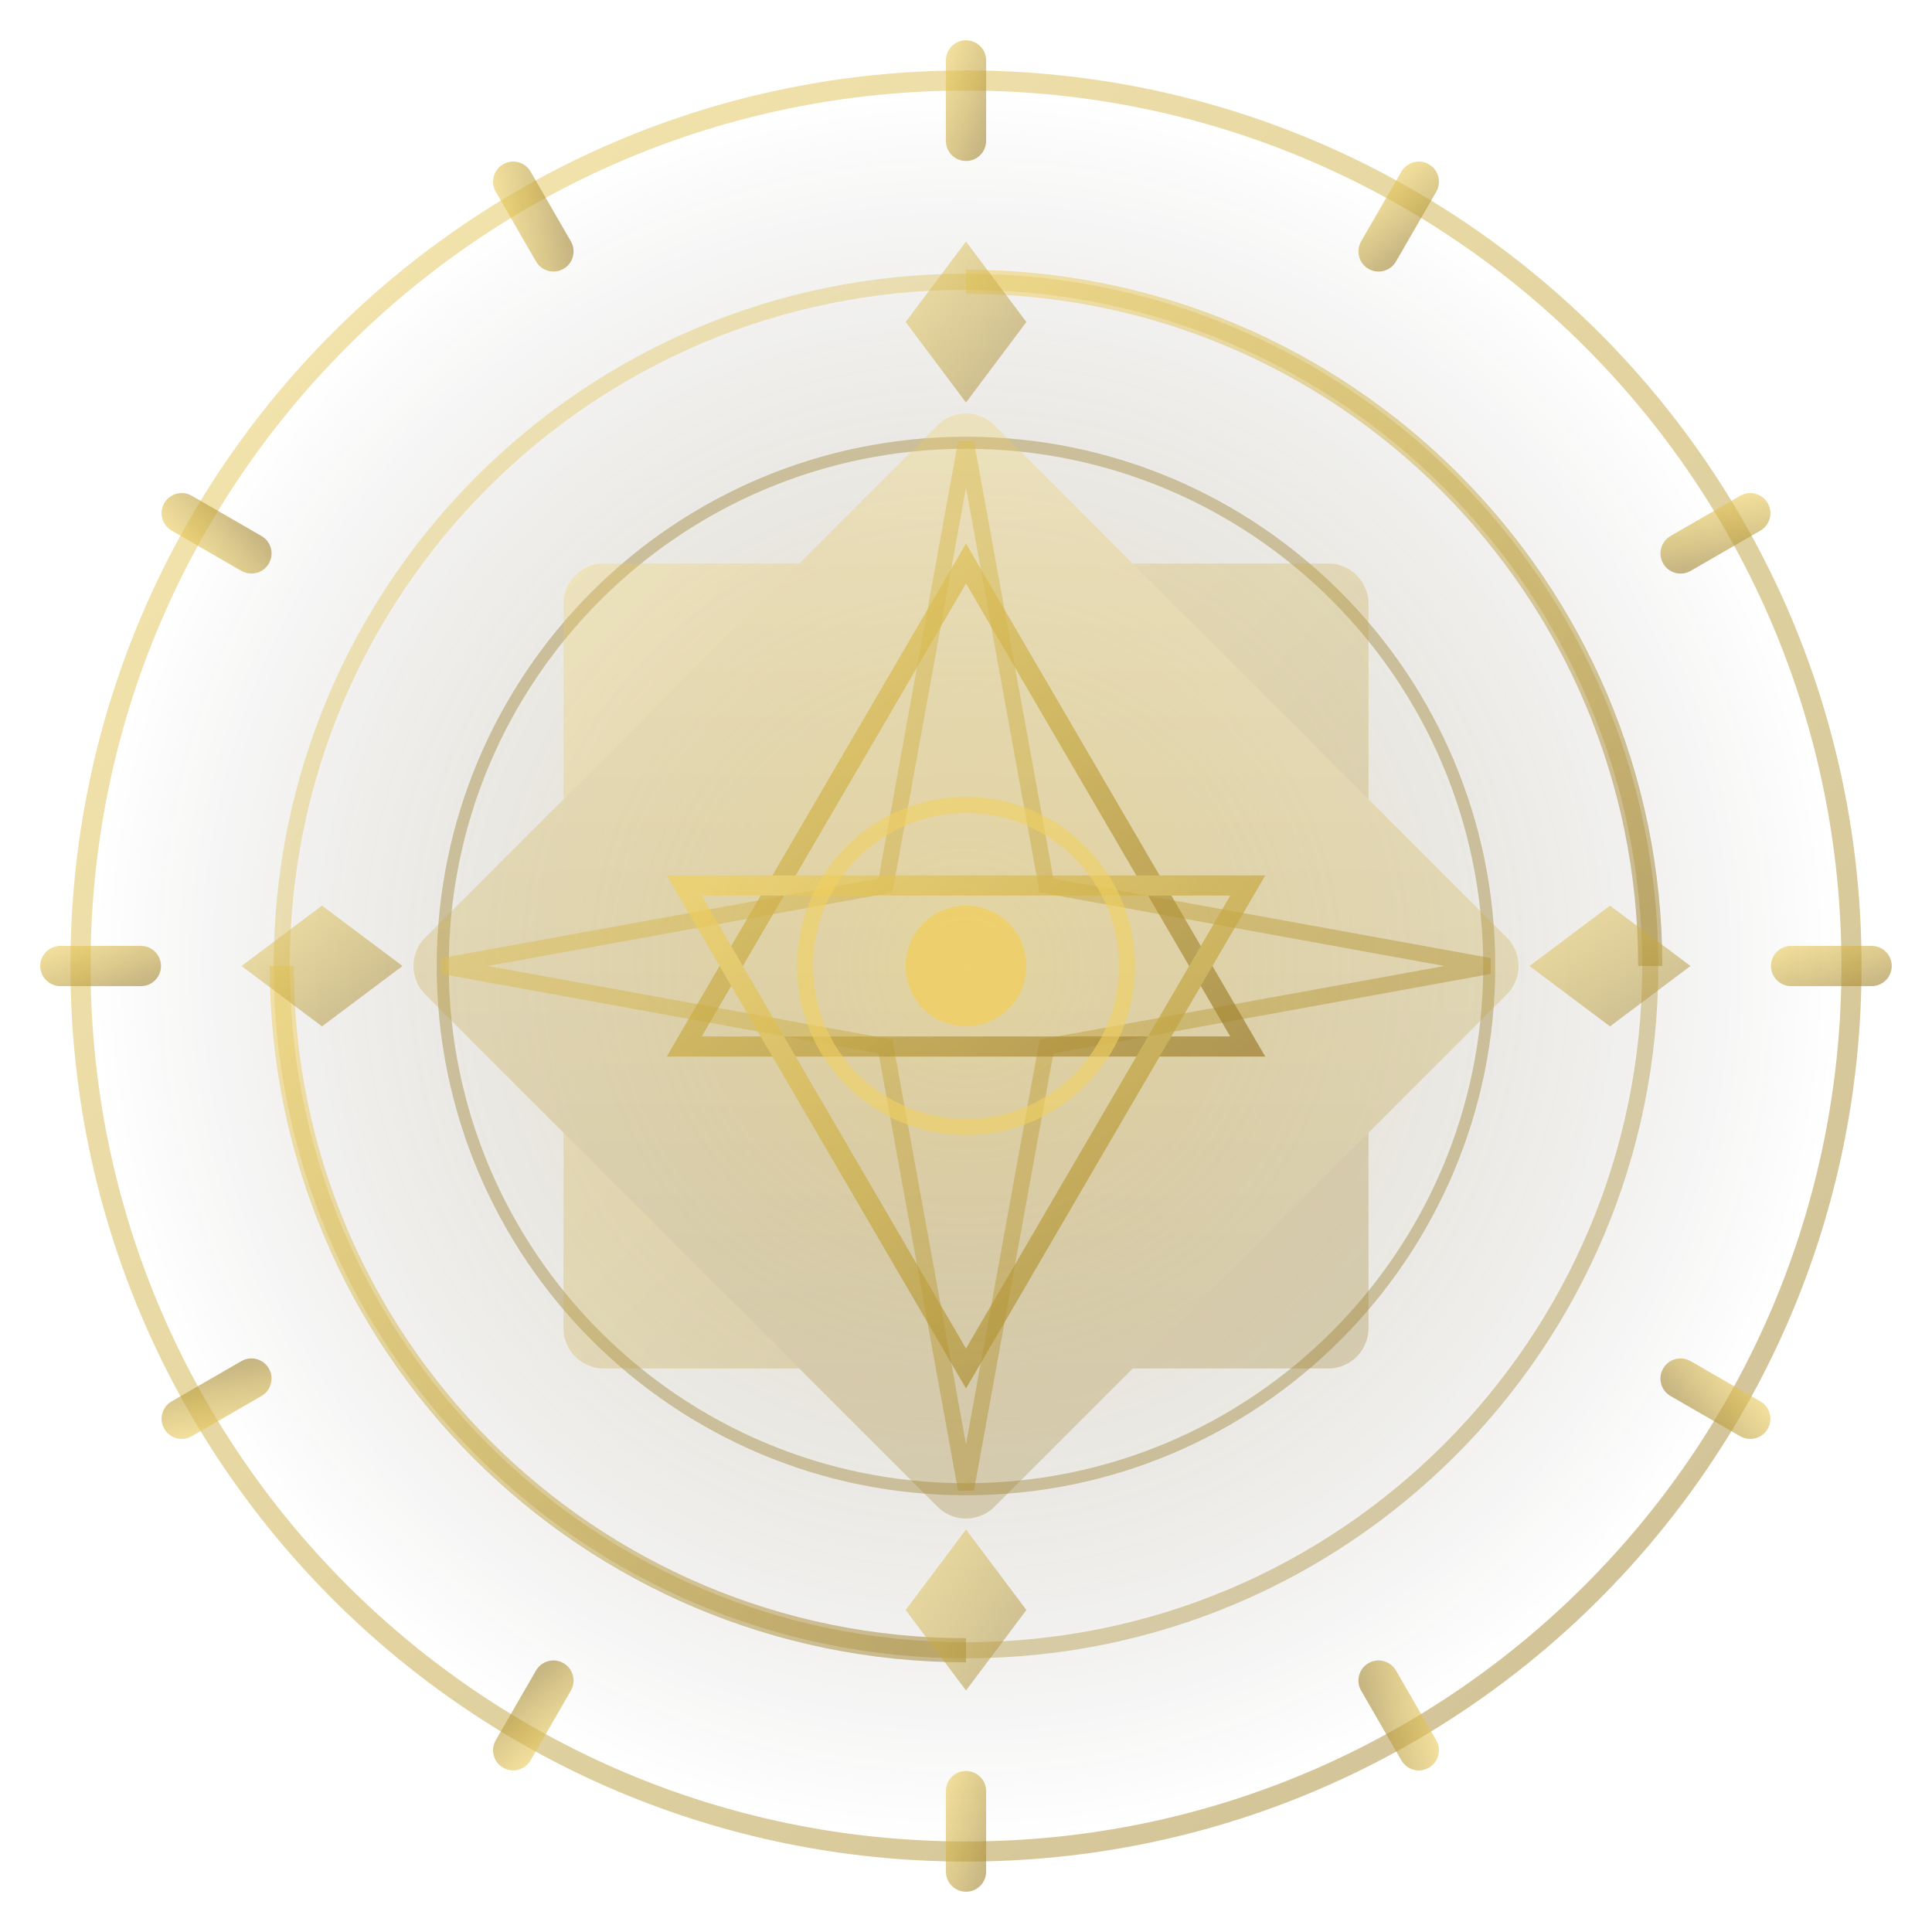
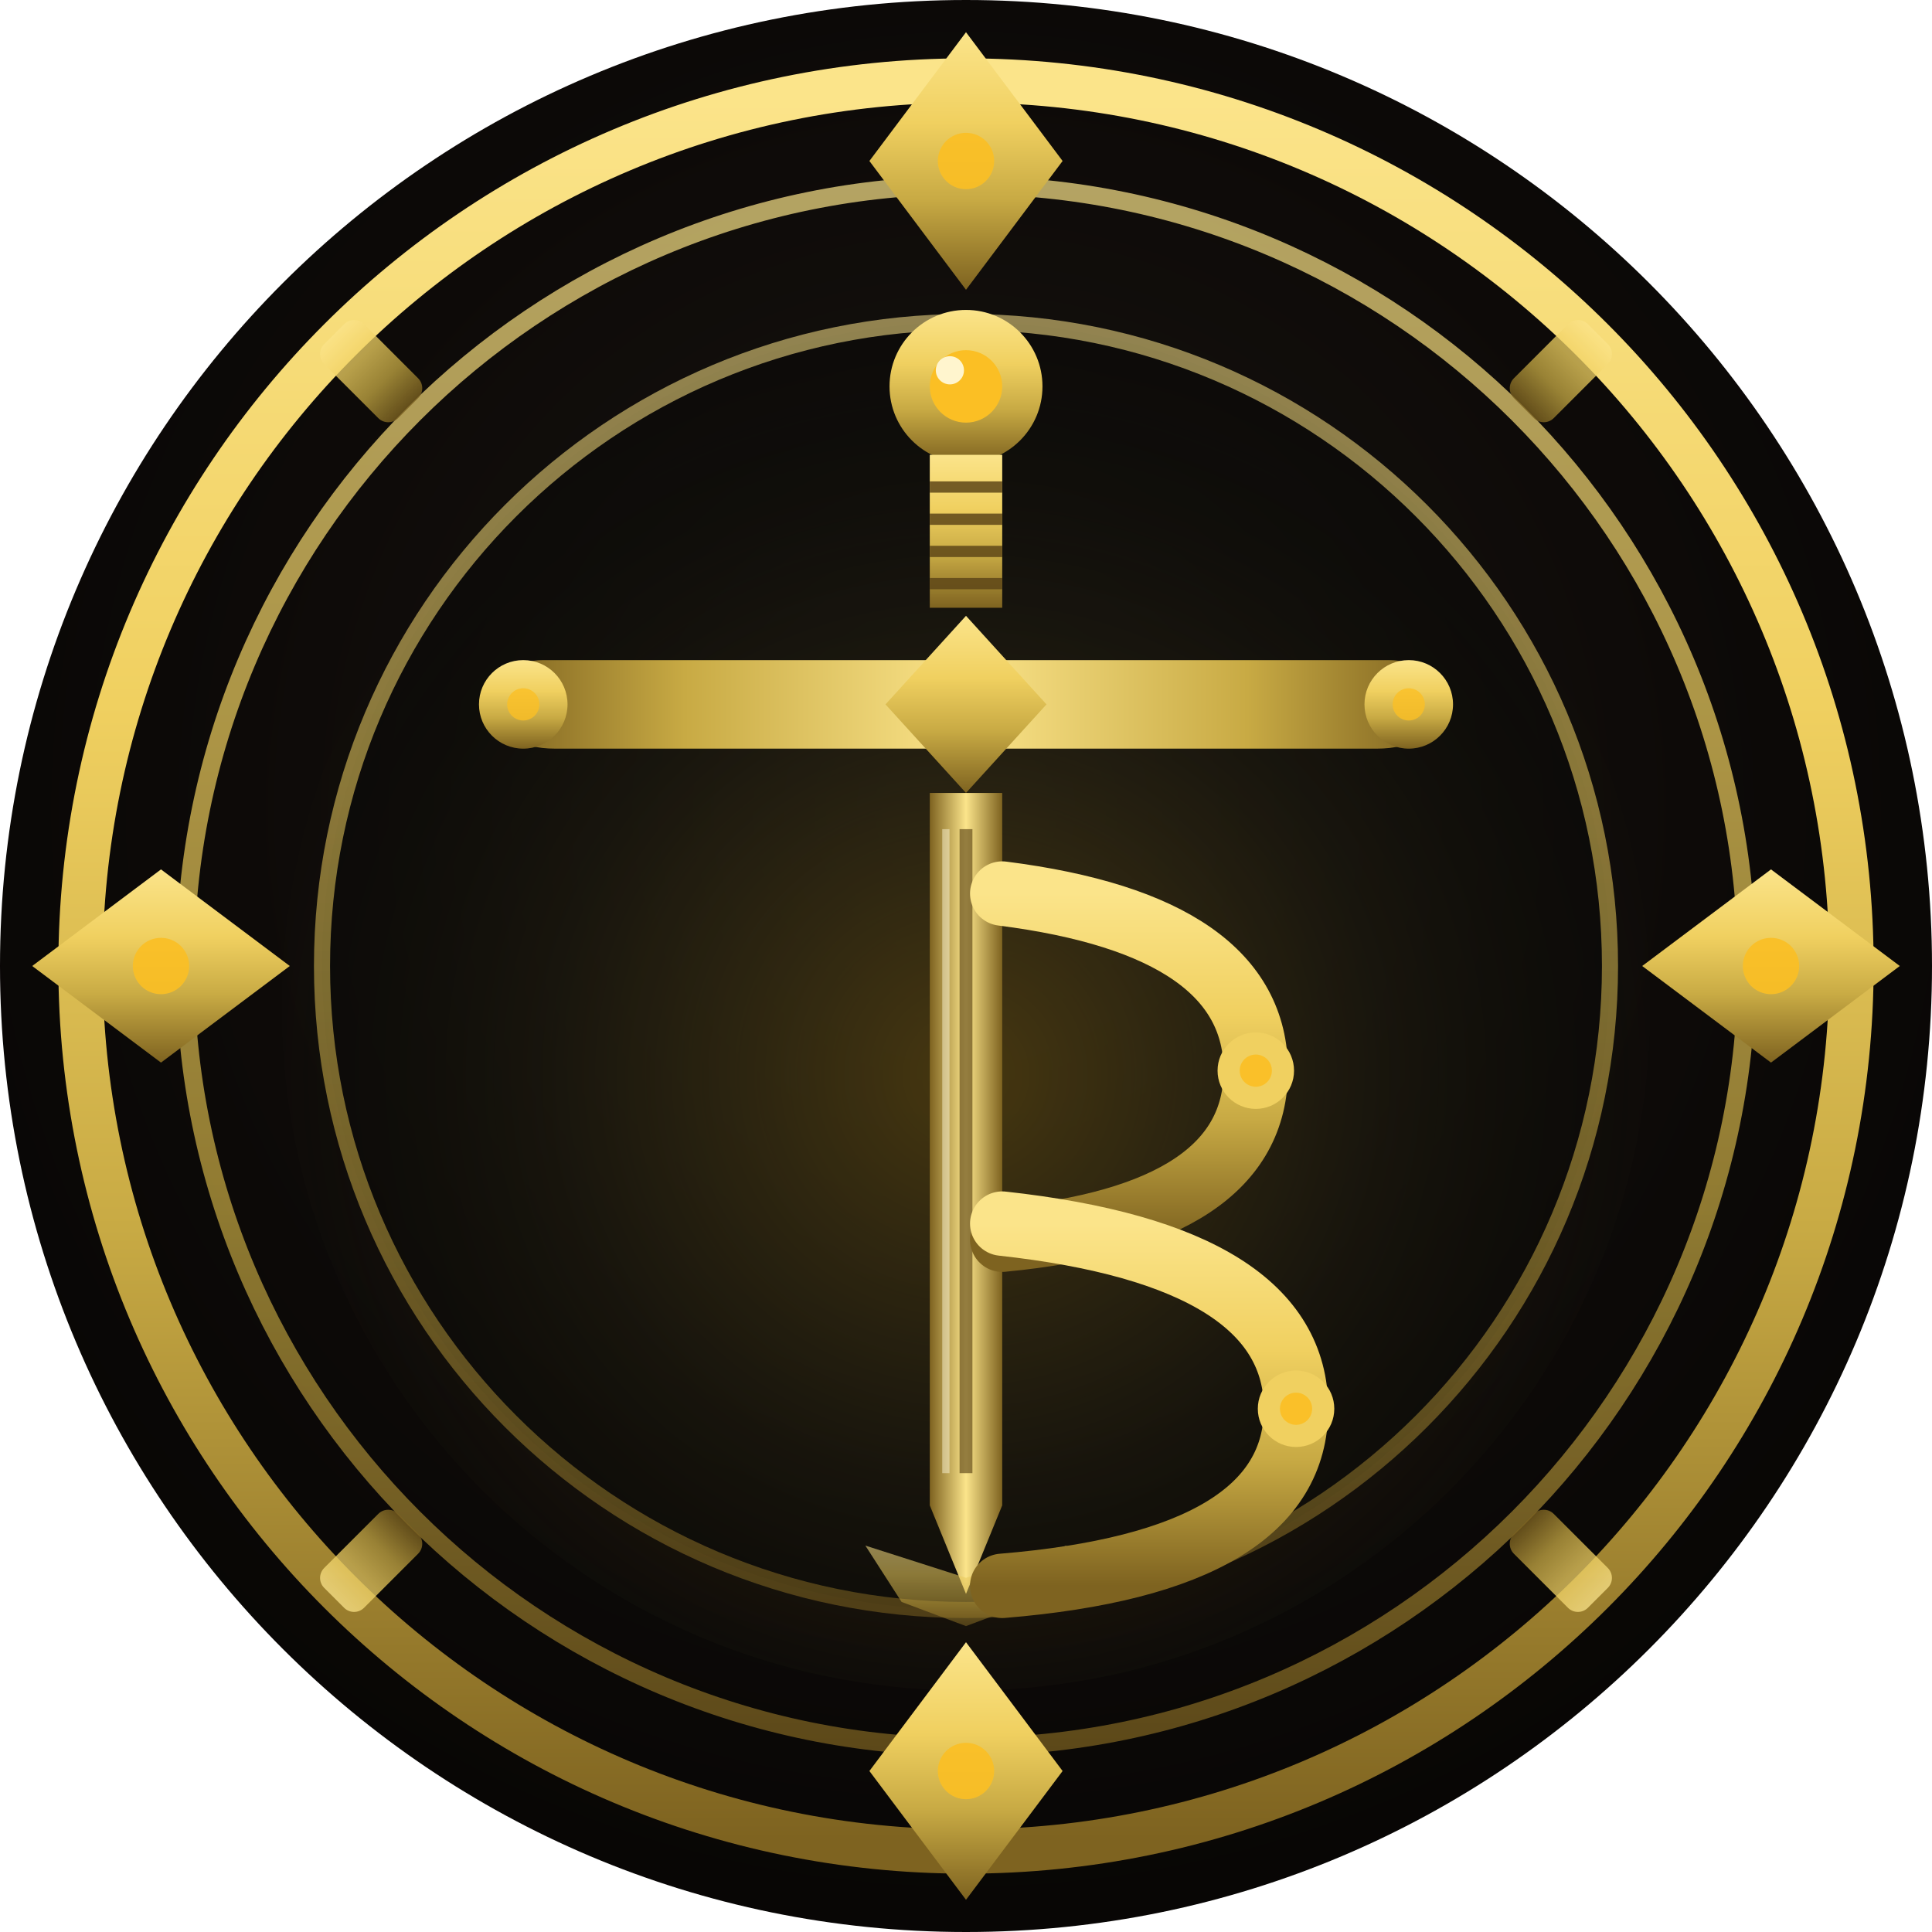
- <svg xmlns="http://www.w3.org/2000/svg" version="1.1" viewBox="0 0 48 48" style="enable-background:new 0 0 48 48;">
+ <svg xmlns="http://www.w3.org/2000/svg" version="1.1" viewBox="0 0 48 48" role="img" aria-label="BDO Meta">
  <defs>
    <style>
-       .ring-outer { animation: spin-cw 20s linear infinite; transform-origin: 24px 24px; }
-       .ring-inner { animation: spin-ccw 14s linear infinite; transform-origin: 24px 24px; }
-       .ring-mid { animation: spin-cw 10s linear infinite; transform-origin: 24px 24px; }
-       .pulse { animation: pulse-glow 4s ease-in-out infinite; transform-origin: 24px 24px; }
-       @keyframes spin-cw { from { transform: rotate(0deg); } to { transform: rotate(360deg); } }
-       @keyframes spin-ccw { from { transform: rotate(360deg); } to { transform: rotate(0deg); } }
-       @keyframes pulse-glow { 0%, 100% { opacity: 0.4; } 50% { opacity: 0.8; } }
+       .halo { animation: bdo-glow-pulse 4.5s ease-in-out infinite; }
+       .ember { animation: bdo-ember-flicker 3.2s ease-in-out infinite; }
+       @keyframes bdo-glow-pulse {
+         0%, 100% { opacity: 0.30; }
+         50%      { opacity: 0.85; }
+       }
+       @keyframes bdo-ember-flicker {
+         0%, 100% { opacity: 0.55; }
+         35%      { opacity: 0.95; }
+         70%      { opacity: 0.70; }
+       }
      @media (prefers-reduced-motion: reduce) {
-         .ring-outer, .ring-inner, .ring-mid, .pulse { animation: none; }
+         .halo  { animation: none; opacity: 0.55; }
+         .ember { animation: none; opacity: 0.75; }
      }
    </style>
-     <radialGradient id="bg-glow" cx="50%" cy="50%" r="50%">
-       <stop offset="0%" stop-color="#c8aa44" stop-opacity="0.3" />
+     <radialGradient id="bg" cx="50%" cy="42%" r="68%">
+       <stop offset="0%" stop-color="#1a1612" />
+       <stop offset="55%" stop-color="#0d0a08" />
+       <stop offset="100%" stop-color="#050403" />
+     </radialGradient>
+     <linearGradient id="gold" x1="0%" y1="0%" x2="0%" y2="100%">
+       <stop offset="0%" stop-color="#fbe48a" />
+       <stop offset="35%" stop-color="#f0d060" />
+       <stop offset="65%" stop-color="#c8aa44" />
+       <stop offset="100%" stop-color="#7e6320" />
+     </linearGradient>
+     <linearGradient id="goldH" x1="0%" y1="0%" x2="100%" y2="0%">
+       <stop offset="0%" stop-color="#7e6320" />
+       <stop offset="20%" stop-color="#c8aa44" />
+       <stop offset="50%" stop-color="#fbe48a" />
+       <stop offset="80%" stop-color="#c8aa44" />
+       <stop offset="100%" stop-color="#7e6320" />
+     </linearGradient>
+     <linearGradient id="blade" x1="0%" y1="0%" x2="100%" y2="0%">
+       <stop offset="0%" stop-color="#7e6320" />
+       <stop offset="50%" stop-color="#fbe48a" />
+       <stop offset="100%" stop-color="#7e6320" />
+     </linearGradient>
+     <radialGradient id="halo" cx="50%" cy="55%" r="55%">
+       <stop offset="0%" stop-color="#fbbf24" stop-opacity="0.55" />
+       <stop offset="55%" stop-color="#c8aa44" stop-opacity="0.14" />
      <stop offset="100%" stop-color="#0a0908" stop-opacity="0" />
    </radialGradient>
-     <linearGradient id="gold-grad" x1="0%" y1="0%" x2="100%" y2="100%">
-       <stop offset="0%" stop-color="#f0d060" />
-       <stop offset="50%" stop-color="#c8aa44" />
-       <stop offset="100%" stop-color="#9c7e2e" />
-     </linearGradient>
  </defs>
-   <circle cx="24" cy="24" r="22" fill="url(#bg-glow)" />
-   <g class="ring-outer">
-     <circle cx="24" cy="24" r="22" fill="none" stroke="url(#gold-grad)" stroke-width="0.5" opacity="0.5" />
-     <g fill="url(#gold-grad)" opacity="0.6">
-       <rect x="23.5" y="1" width="1" height="3" rx="0.5" />
-       <rect x="23.5" y="44" width="1" height="3" rx="0.5" />
-       <rect x="1" y="23.5" width="3" height="1" rx="0.5" />
-       <rect x="44" y="23.5" width="3" height="1" rx="0.5" />
-       <rect x="23.5" y="1" width="1" height="3" rx="0.5" transform="rotate(30 24 24)" />
-       <rect x="23.5" y="1" width="1" height="3" rx="0.5" transform="rotate(60 24 24)" />
-       <rect x="23.5" y="1" width="1" height="3" rx="0.5" transform="rotate(120 24 24)" />
-       <rect x="23.5" y="1" width="1" height="3" rx="0.5" transform="rotate(150 24 24)" />
-       <rect x="23.5" y="1" width="1" height="3" rx="0.5" transform="rotate(210 24 24)" />
-       <rect x="23.5" y="1" width="1" height="3" rx="0.5" transform="rotate(240 24 24)" />
-       <rect x="23.5" y="1" width="1" height="3" rx="0.5" transform="rotate(300 24 24)" />
-       <rect x="23.5" y="1" width="1" height="3" rx="0.5" transform="rotate(330 24 24)" />
-     </g>
+   <circle cx="24" cy="24" r="24" fill="url(#bg)" />
+   <circle class="halo" cx="24" cy="25" r="17" fill="url(#halo)" />
+   <circle cx="24" cy="24" r="22" fill="none" stroke="url(#gold)" stroke-width="1.1" />
+   <circle cx="24" cy="24" r="19.4" fill="none" stroke="url(#gold)" stroke-width="0.45" opacity="0.7" />
+   <g fill="url(#gold)">
+     <path d="M24 0.8 L26.4 4 L24 7.2 L21.6 4 Z" />
+     <path d="M24 40.8 L26.4 44 L24 47.2 L21.6 44 Z" />
+     <path d="M0.8 24 L4 21.6 L7.2 24 L4 26.4 Z" />
+     <path d="M40.8 24 L44 21.6 L47.2 24 L44 26.4 Z" />
  </g>
-   <g class="ring-mid">
-     <circle cx="24" cy="24" r="17" fill="none" stroke="url(#gold-grad)" stroke-width="0.4" opacity="0.4" />
-     <g fill="none" stroke="url(#gold-grad)" stroke-width="0.6" opacity="0.5">
-       <path d="M24 7 A17 17 0 0 1 41 24" />
-       <path d="M24 41 A17 17 0 0 1 7 24" />
-     </g>
-     <g fill="url(#gold-grad)" opacity="0.5">
-       <path d="M24 6 L25.5 8 L24 10 L22.5 8 Z" />
-       <path d="M24 38 L25.5 40 L24 42 L22.5 40 Z" />
-       <path d="M6 24 L8 22.5 L10 24 L8 25.5 Z" />
-       <path d="M38 24 L40 22.5 L42 24 L40 25.5 Z" />
-     </g>
+   <g fill="#fbbf24" opacity="0.9">
+     <circle cx="24" cy="4" r="0.7" />
+     <circle cx="24" cy="44" r="0.7" />
+     <circle cx="4" cy="24" r="0.7" />
+     <circle cx="44" cy="24" r="0.7" />
  </g>
-   <g class="ring-inner">
-     <circle cx="24" cy="24" r="13" fill="none" stroke="#9c7e2e" stroke-width="0.3" opacity="0.4" />
-     <g opacity="0.3" fill="url(#gold-grad)">
-       <rect x="14" y="14" width="20" height="20" rx="1" transform="rotate(0 24 24)" />
-       <rect x="14" y="14" width="20" height="20" rx="1" transform="rotate(45 24 24)" />
-     </g>
-     <g fill="none" stroke="url(#gold-grad)" stroke-width="0.4" opacity="0.5">
-       <path d="M24 11 L26 22 L37 24 L26 26 L24 37 L22 26 L11 24 L22 22 Z" />
-     </g>
+   <g fill="url(#gold)" opacity="0.75">
+     <rect x="23.3" y="1.8" width="1.4" height="2.6" rx="0.35" transform="rotate(45 24 24)" />
+     <rect x="23.3" y="1.8" width="1.4" height="2.6" rx="0.35" transform="rotate(135 24 24)" />
+     <rect x="23.3" y="1.8" width="1.4" height="2.6" rx="0.35" transform="rotate(225 24 24)" />
+     <rect x="23.3" y="1.8" width="1.4" height="2.6" rx="0.35" transform="rotate(315 24 24)" />
  </g>
-   <g class="pulse">
-     <g fill="none" stroke="url(#gold-grad)" stroke-width="0.5" opacity="0.7">
-       <path d="M24 14 L31 26 L17 26 Z" />
-       <path d="M24 34 L17 22 L31 22 Z" />
-     </g>
-     <circle cx="24" cy="24" r="4" fill="none" stroke="#f0d060" stroke-width="0.4" opacity="0.6" />
-     <circle cx="24" cy="24" r="1.5" fill="#f0d060" opacity="0.8" />
+   <circle cx="24" cy="24" r="16" fill="#0a0908" opacity="0.55" />
+   <circle cx="24" cy="24" r="16" fill="none" stroke="url(#gold)" stroke-width="0.4" opacity="0.55" />
+   <circle cx="24" cy="9.6" r="1.9" fill="url(#gold)" />
+   <circle class="ember" cx="24" cy="9.6" r="0.9" fill="#fbbf24" />
+   <circle cx="23.6" cy="9.2" r="0.35" fill="#fffbe0" opacity="0.9" />
+   <rect x="23.1" y="11.3" width="1.8" height="3.8" fill="url(#gold)" />
+   <g stroke="#5e4717" stroke-width="0.28" opacity="0.85">
+     <line x1="23.1" y1="12.1" x2="24.9" y2="12.1" />
+     <line x1="23.1" y1="12.9" x2="24.9" y2="12.9" />
+     <line x1="23.1" y1="13.7" x2="24.9" y2="13.7" />
+     <line x1="23.1" y1="14.5" x2="24.9" y2="14.5" />
  </g>
+   <path d="M13.5 16.4 Q12.4 16.4 12.4 17.5 Q12.4 18.6 13.8 18.6 L34.2 18.6 Q35.6 18.6 35.6 17.5 Q35.6 16.4 34.5 16.4 Z" fill="url(#goldH)" />
+   <path d="M24 15.3 L26 17.5 L24 19.7 L22 17.5 Z" fill="url(#gold)" />
+   <circle cx="13" cy="17.5" r="1.1" fill="url(#gold)" />
+   <circle cx="35" cy="17.5" r="1.1" fill="url(#gold)" />
+   <circle cx="13" cy="17.5" r="0.4" fill="#fbbf24" opacity="0.8" />
+   <circle cx="35" cy="17.5" r="0.4" fill="#fbbf24" opacity="0.8" />
+   <path d="M23.1 19.7 L24.9 19.7 L24.9 37.4 L24 39.6 L23.1 37.4 Z" fill="url(#blade)" />
+   <line x1="24" y1="20.6" x2="24" y2="36.6" stroke="#5e4717" stroke-width="0.32" opacity="0.65" />
+   <line x1="23.5" y1="20.6" x2="23.5" y2="36.6" stroke="#fffbe0" stroke-width="0.18" opacity="0.45" />
+   <g fill="url(#gold)" opacity="0.55">
+     <path d="M21.5 38.4 L24 39.2 L26.5 38.4 L25.6 39.8 L24 40.4 L22.4 39.8 Z" />
+   </g>
+   <path d="M24.9 22.2 Q31.2 23 31.2 26.6 Q31.2 30.2 24.9 30.8" fill="none" stroke="url(#gold)" stroke-width="1.6" stroke-linecap="round" />
+   <path d="M24.9 30.4 Q32.2 31.2 32.2 35 Q32.2 38.8 24.9 39.4" fill="none" stroke="url(#gold)" stroke-width="1.6" stroke-linecap="round" />
+   <circle cx="31.2" cy="26.6" r="0.95" fill="#f0d060" />
+   <circle cx="32.2" cy="35" r="0.95" fill="#f0d060" />
+   <circle cx="31.2" cy="26.6" r="0.4" fill="#fbbf24" opacity="0.9" />
+   <circle cx="32.2" cy="35" r="0.4" fill="#fbbf24" opacity="0.9" />
</svg>
